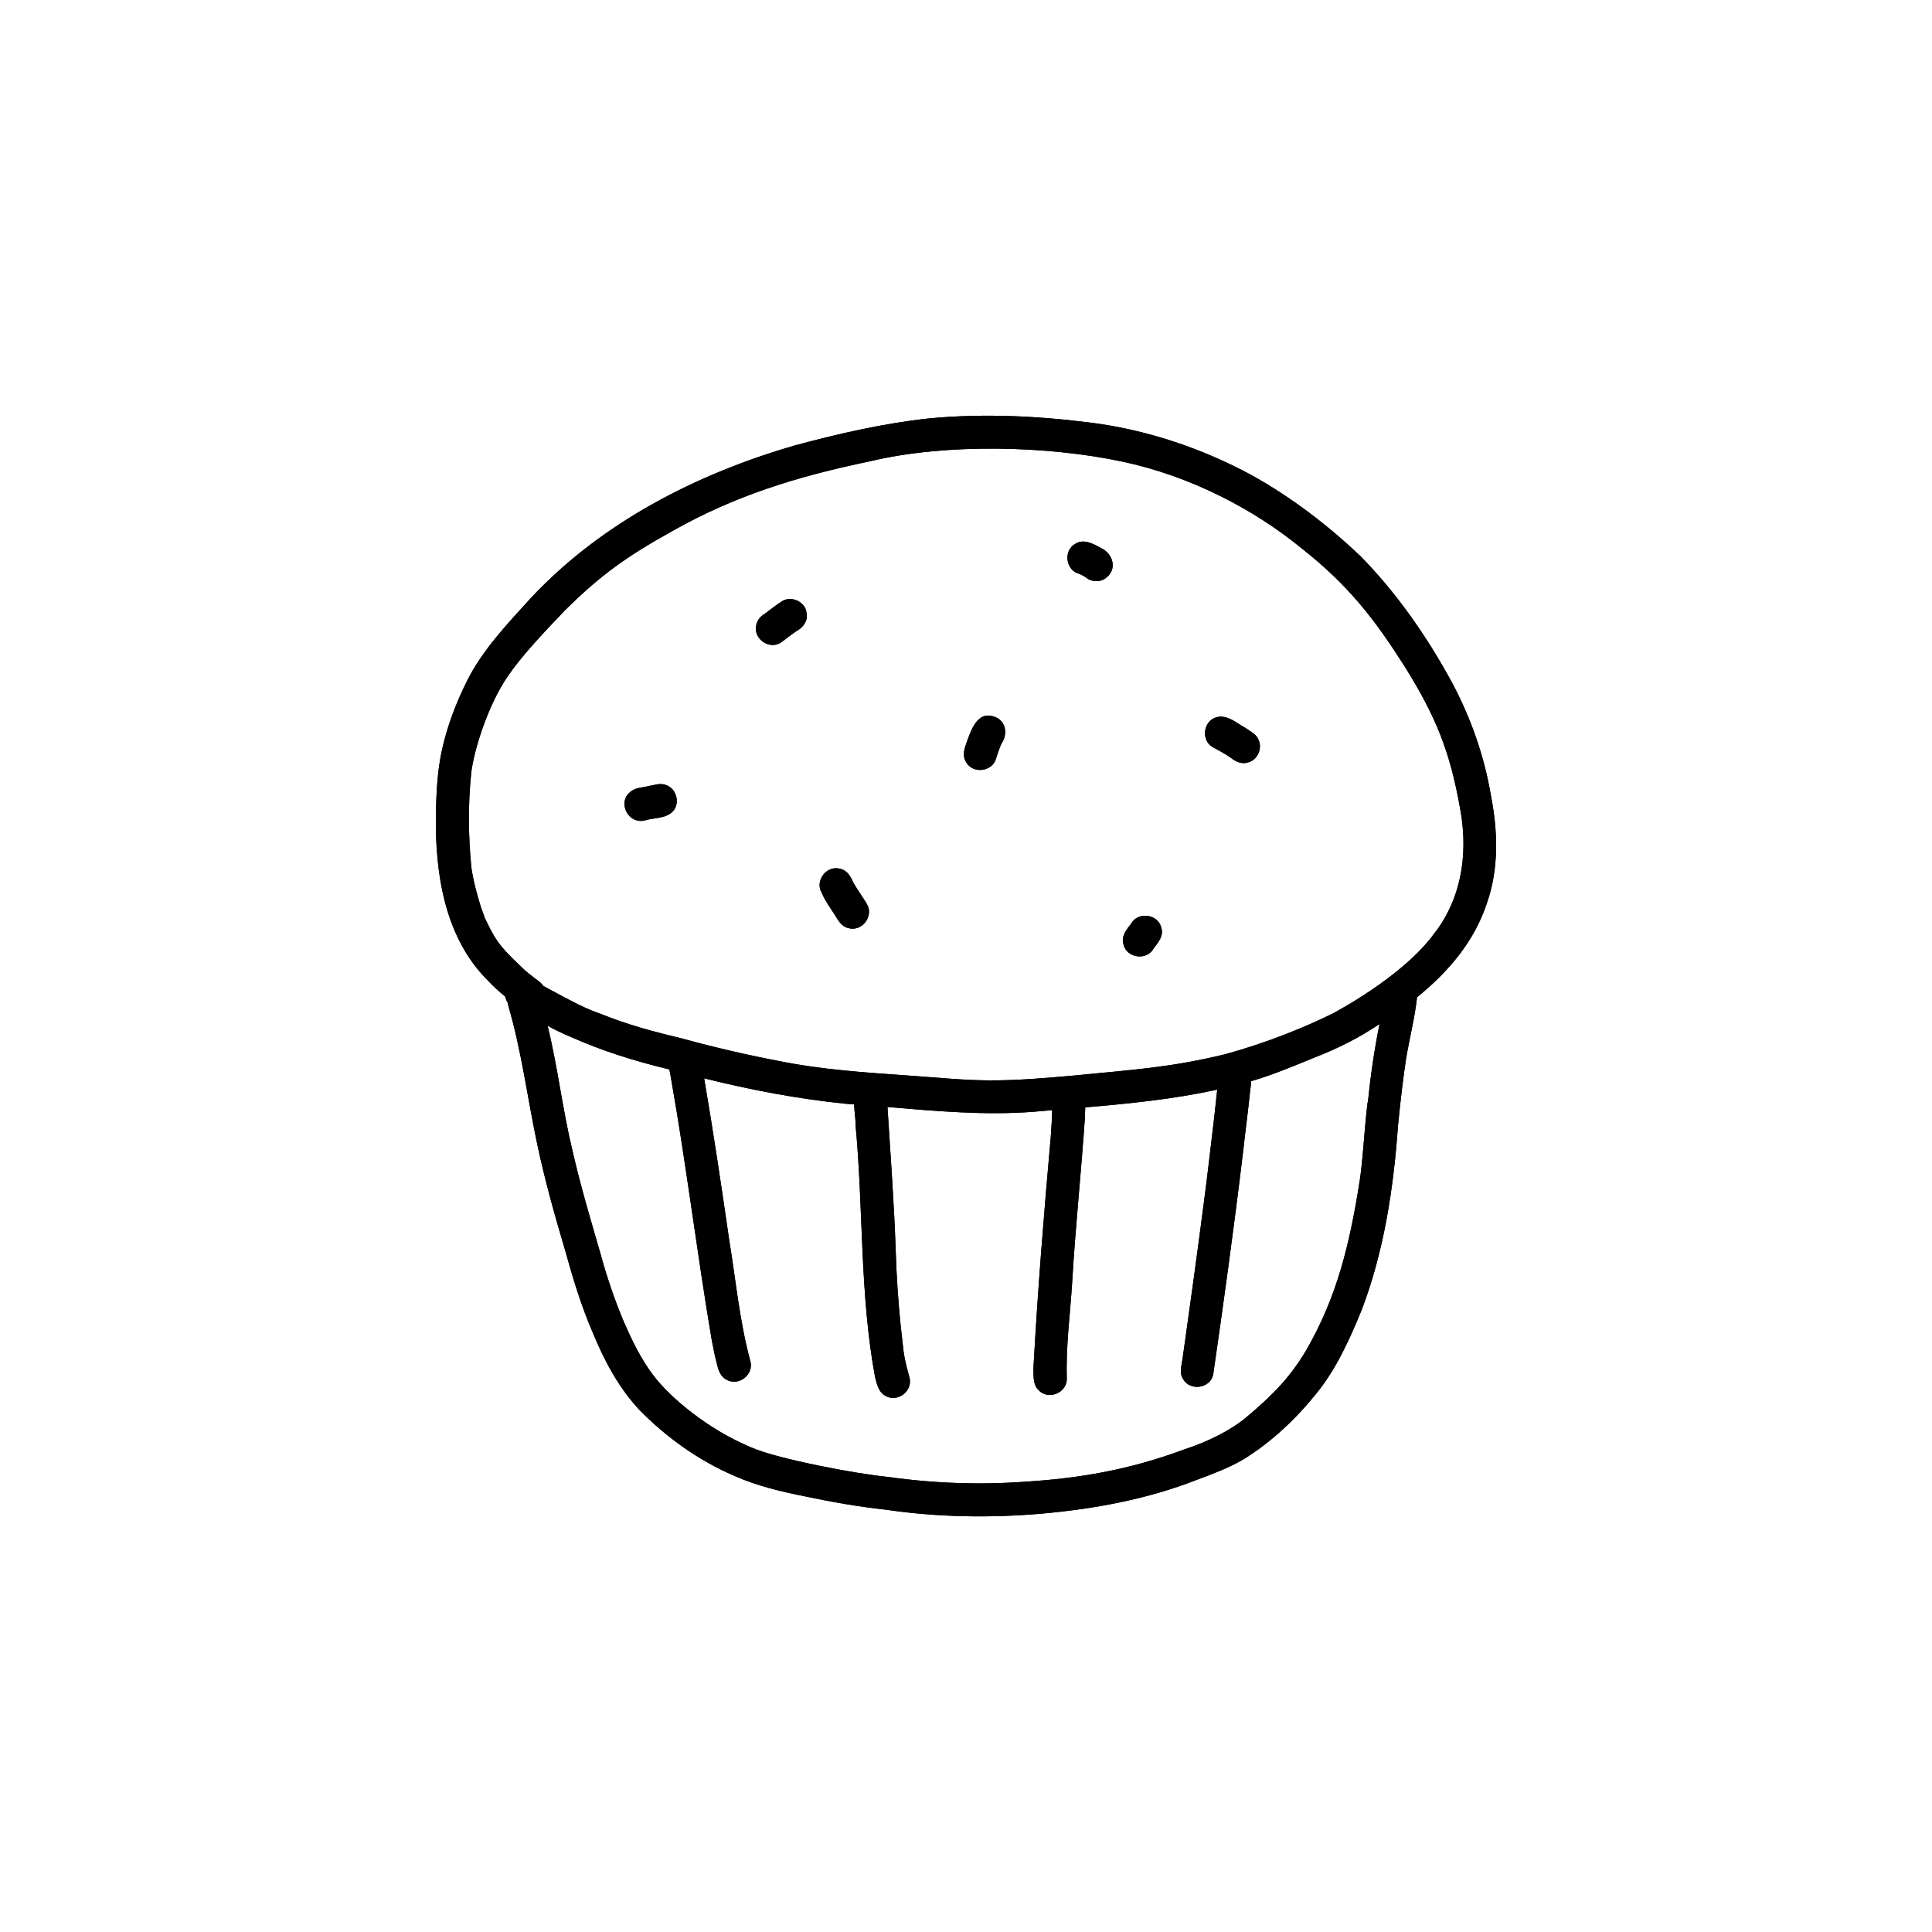
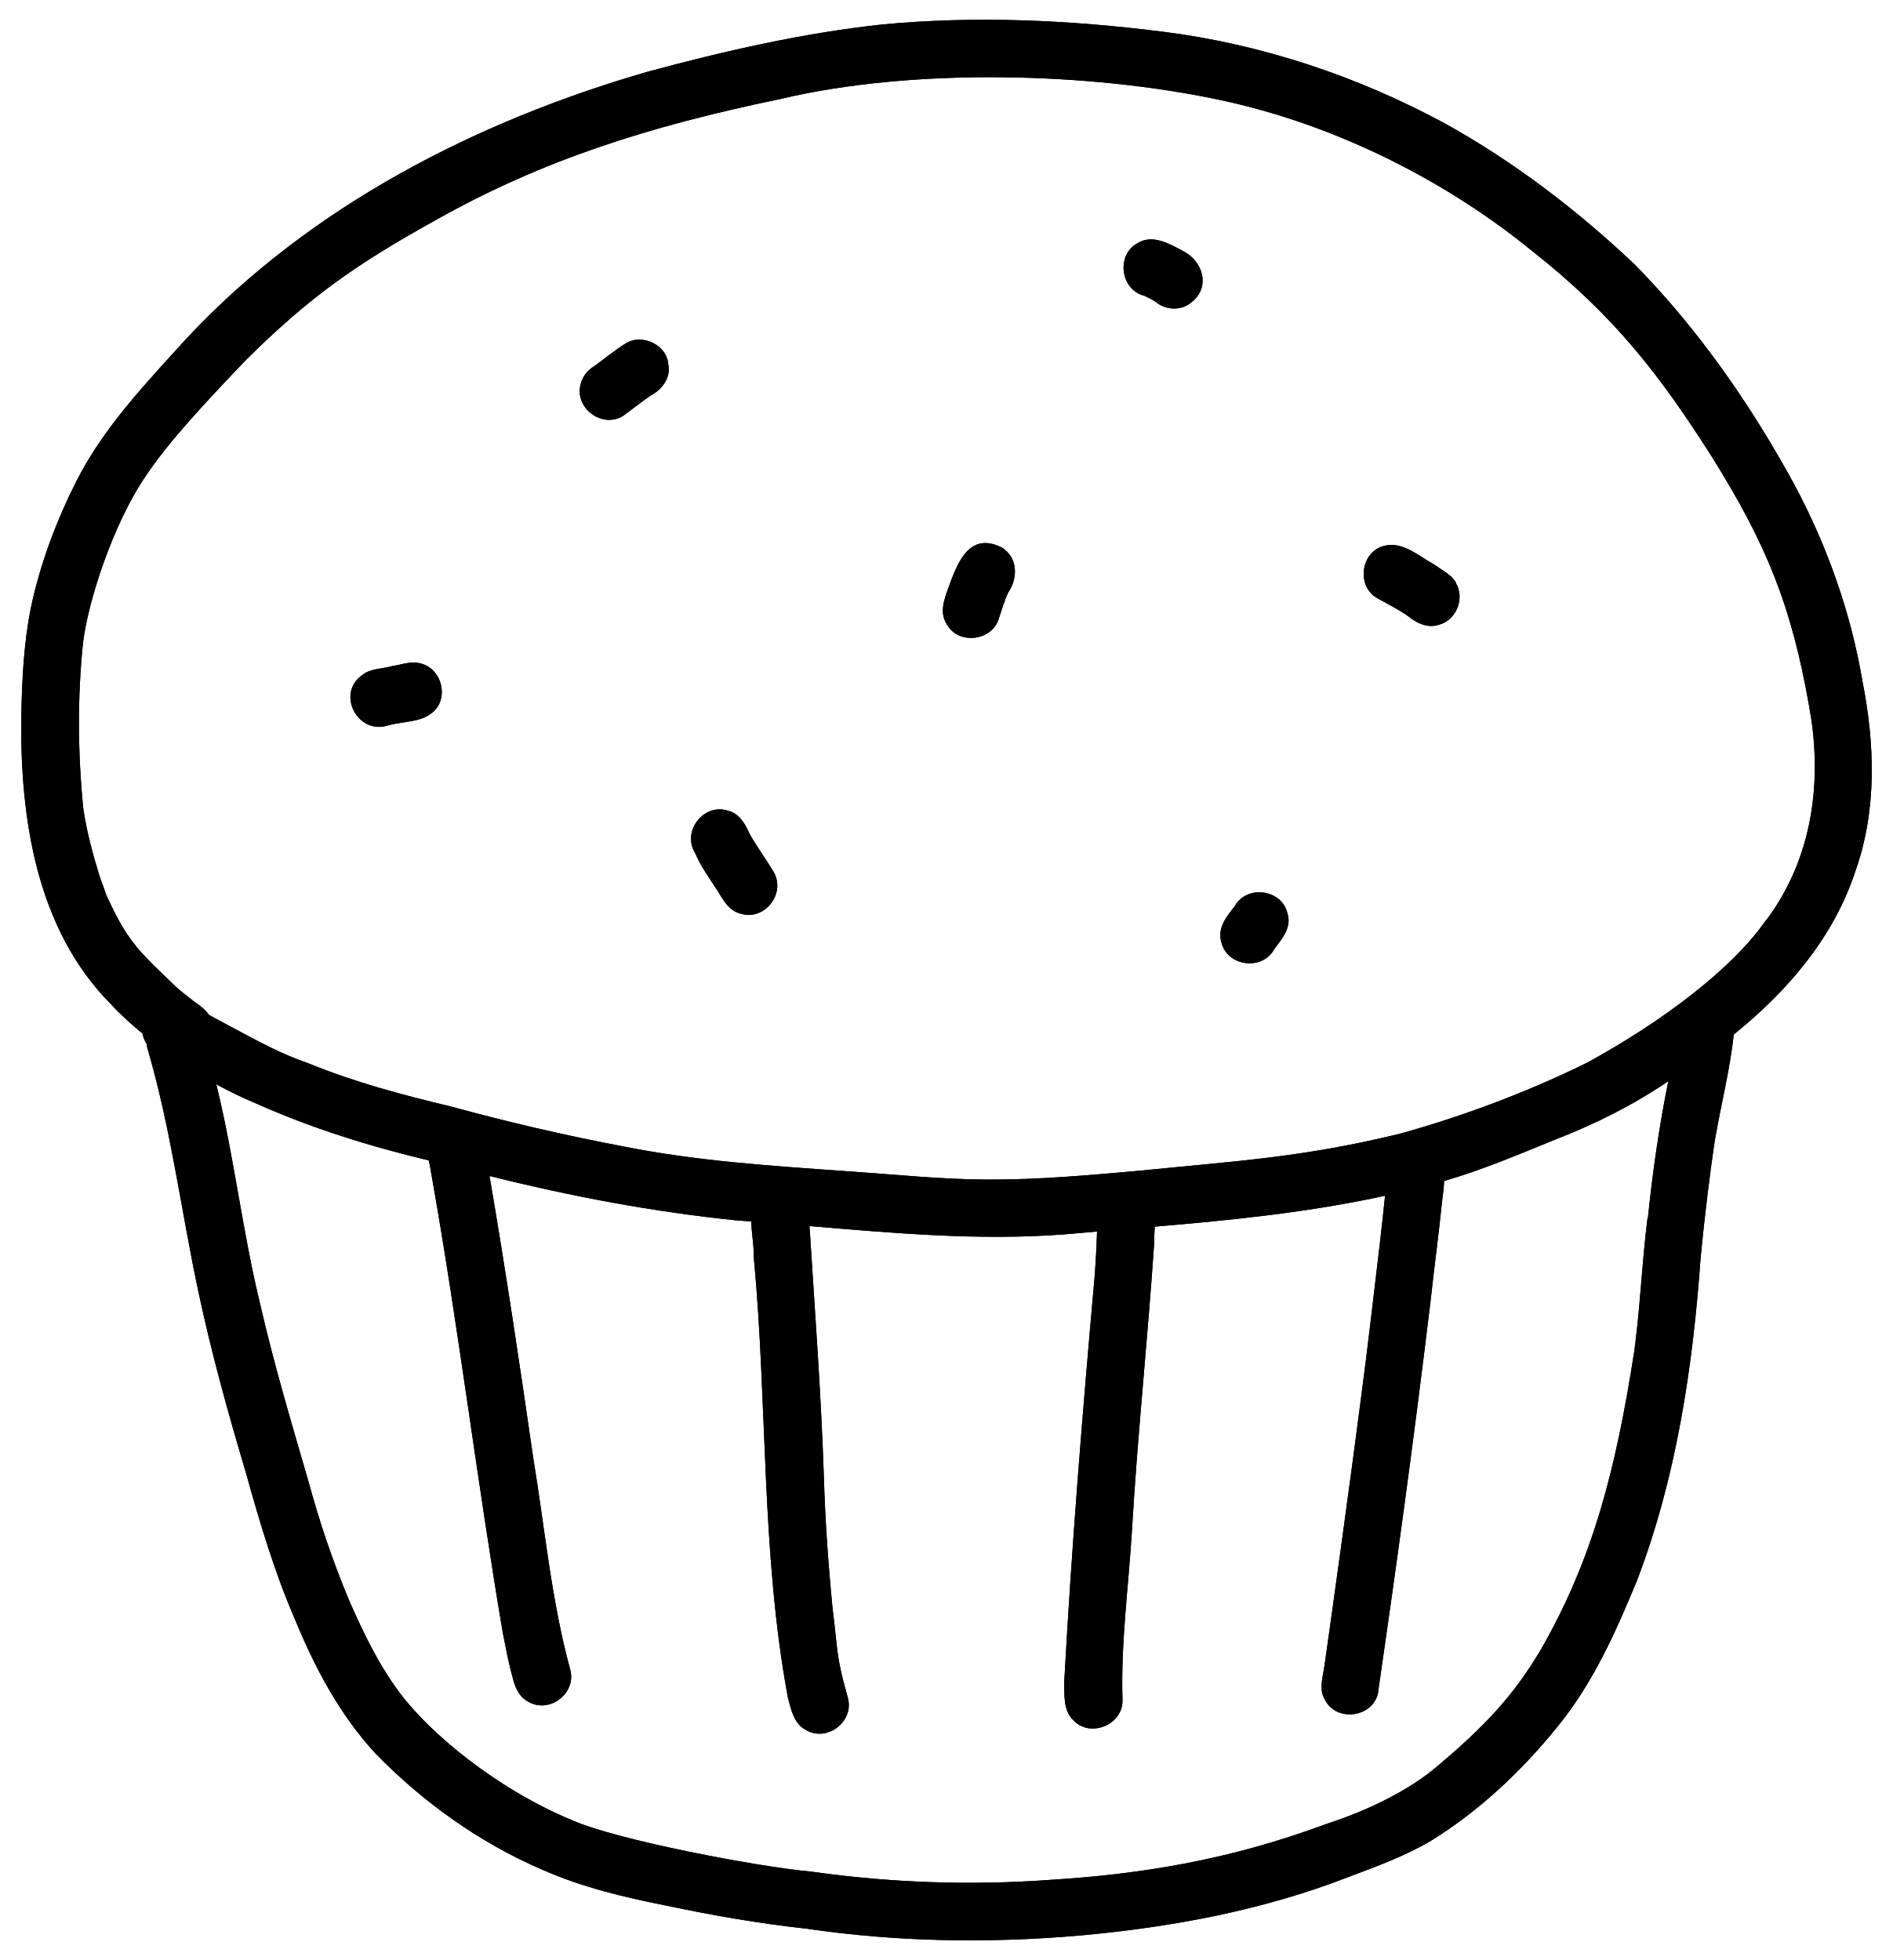
- <svg xmlns="http://www.w3.org/2000/svg" viewBox="0 0 283.46 283.46">
+ <svg xmlns="http://www.w3.org/2000/svg" viewBox="62.16 59.33 159.13 164.80">
  <path fill="currentColor" d="M218.71,116.53c-.98-5.74-2.94-11.24-5.67-16.38-3.66-6.73-8.09-13.12-13.47-18.59-4.83-4.57-10.18-8.66-16-11.88-7.32-3.95-15.38-6.64-23.63-7.68-7.83-.99-15.77-1.36-23.64-.61-6.65.72-13.21,2.22-19.66,3.96-14.45,4.17-28.41,11.33-38.77,22.41-3.39,3.74-6.98,7.47-9.28,12.01-1.69,3.36-3.04,6.91-3.82,10.6-.62,3.03-.76,6.14-.82,9.22-.11,8.54,1.27,17.88,7.55,24.19.81.88,1.7,1.68,2.63,2.44.06.31.18.61.35.87.02.13.04.27.08.41,1.96,6.67,2.82,13.58,4.26,20.36,1.1,5.2,2.53,10.33,4.05,15.43,1.15,4.14,2.38,8.26,4.09,12.21,1.67,4.06,3.75,7.99,6.74,11.24,4,4.11,8.8,7.55,14.08,9.81,3.3,1.46,6.83,2.3,10.36,3,3.89.82,7.81,1.51,11.77,1.94,7.67,1.13,15.43,1.25,23.15.57,7.64-.7,15.26-2.11,22.43-4.9,2.37-.89,4.78-1.77,6.97-3.06,4.08-2.53,7.64-5.88,10.65-9.62,2.98-3.65,4.91-8,6.69-12.33,3.27-8.6,4.66-17.82,5.31-26.96.37-3.91.84-7.54,1.18-9.83.51-3.03,1.28-6,1.62-9.05,4.54-3.67,8.4-8.16,10.24-13.79,1.81-5.14,1.61-10.7.56-15.98ZM200.66,161.72c-.51,3.99-.63,8.02-1.23,12,.03-.21.06-.43.09-.64-1.52,9.72-3.43,17.31-7.85,24.98-2.23,3.76-4.61,6.36-8.75,9.83-2.2,1.88-5.63,3.63-9.23,4.79-8.25,3.07-15.67,4.23-23.07,4.7-6.76.5-13.55.27-20.26-.68-4.59-.42-16.36-2.66-20.1-4.32-6.28-2.6-11.93-7.26-14.51-10.73-1.77-2.37-3.05-5.04-4.23-7.73-1.38-3.28-2.52-6.67-3.45-10.1-1.44-4.95-2.91-9.89-4.06-14.92-1.46-6-2.15-12.16-3.61-18.16-.02-.08-.04-.16-.06-.24,1.08.58,2.18,1.13,3.32,1.6,4.68,2.09,9.56,3.61,14.54,4.8.11.43.17.87.25,1.31,2.26,12.77,3.81,25.65,5.98,38.43.25,1.25.48,2.52.83,3.75.18.79.53,1.6,1.27,2,1.8,1.1,4.15-.7,3.55-2.73-1.58-5.81-2.12-11.85-3.1-17.78-1.14-7.9-2.32-15.8-3.67-23.67,6.86,1.71,13.81,3.03,20.85,3.74.38.03.77.05,1.15.08.03.99.23,2.02.21,2.95,1.17,12.36.6,24.89,2.88,37.13.27.99.5,2.13,1.47,2.66,1.8,1.1,4.15-.7,3.55-2.73-1.02-3.59-.83-4.04-1.27-7.46-.36-3.65-.62-7.32-.73-10.98-.23-7.07-.77-14.12-1.21-21.18,7.12.6,14.26,1.24,21.4.7.92-.08,1.85-.16,2.77-.24-.04,1.29-.11,2.58-.21,3.87-1.01,11.33-1.93,22.68-2.55,34.04.03,1.09-.09,2.36.77,3.18,1.42,1.52,4.19.38,4.13-1.71-.15-4.73.5-9.46.79-14.17.47-8.12,1.34-16.22,1.88-24.34-.01-.41.02-.84.04-1.28,6.5-.55,13-1.21,19.36-2.6-.13,1.29-.27,2.58-.42,3.87-.54,4.46-1.03,8.92-1.63,13.37-.67,5.26-2.32,17.23-3.04,22.27-.14.98-.51,2.03.07,2.93.98,1.81,3.93,1.44,4.42-.58,1.45-10.01,2.95-20.74,4.43-33.04.3-2.77.68-5.53.96-8.3.06-.55.16-1.16.18-1.76,3.2-.93,6.27-2.23,9.35-3.49,3.33-1.29,6.53-2.89,9.49-4.9-.76,3.79-1.32,7.62-1.71,11.48ZM210.64,136.66c-2.8,4.08-8.67,8.52-15,11.99-4.21,2.09-9.81,4.36-15.86,6.02-8.12,1.97-13.45,2.26-21.99,3.11-4.19.37-8.38.75-12.59.73-3.72-.01-7.42-.39-11.12-.65-7.48-.53-13.32-.91-19.44-2.12-4.91-.93-9.78-2.06-14.6-3.38-4.03-.96-8.05-2.03-11.89-3.6-2.44-.85-4-1.72-7.29-3.48-.38-.21-.76-.41-1.14-.62-.29-.44-.74-.77-1.19-1.08-.37-.29-1.3-1.01-1.56-1.26-3.03-2.91-4-3.73-5.64-7.23-.45-.94-.05-.08-.79-2.06-.58-1.88-1.1-3.78-1.38-5.73-.46-4.63-.5-9.31-.02-13.94.4-3.33,2.45-9.9,5.32-14.08,1.96-2.91,4.94-6.08,8.36-9.67,5.37-5.32,9.21-8.03,16.03-11.81,8.89-5,17.86-7.86,28.88-10.14,11.25-2.67,26.04-2.24,36.87.05,10.12,2.13,19.43,7.06,26.35,12.72,6.96,5.48,10.79,10.51,15.11,17.3,4.56,7.3,6.69,12.47,8.18,20.98,1.01,5.43.68,12.23-3.58,17.96Z" />
  <path fill="currentColor" d="M127.17,132.6c-.63-1.04-1.35-2.03-1.96-3.08-.39-.88-.88-1.81-1.9-2.04-2.02-.61-3.83,1.75-2.73,3.55.48,1.13,1.2,2.12,1.87,3.15.5.81.99,1.75,1.99,1.98,2.02.61,3.83-1.75,2.73-3.55Z" />
  <path fill="currentColor" d="M146.3,105.33c-2.69-1.29-3.67,1.36-4.41,3.41-.36.98-.77,2.09-.15,3.06.98,1.82,3.93,1.43,4.42-.58.49-1.53.64-1.81.75-2.07.86-1.24.81-3.02-.61-3.83Z" />
  <path fill="currentColor" d="M161.56,80.41c-1.14-.61-2.54-1.41-3.78-.63-1.82.98-1.43,3.93.58,4.42.02,0,.02,0,.04.02.44.19.85.43,1.23.72.81.48,1.97.45,2.68-.19,1.65-1.25.98-3.52-.75-4.33Z" />
  <path fill="currentColor" d="M184.55,108.32c-.39-.69-1.15-1.03-1.77-1.49-1.3-.7-2.67-2-4.24-1.61-2.01.48-2.39,3.43-.58,4.42.87.48,1.76.93,2.57,1.5.72.58,1.62,1.03,2.56.73,1.5-.38,2.24-2.23,1.44-3.55Z" />
  <path fill="currentColor" d="M170.38,136.1c-.48-2.01-3.43-2.39-4.42-.58-.7.87-1.5,1.88-1.12,3.06.48,2.01,3.43,2.39,4.42.58.67-.9,1.52-1.86,1.12-3.06Z" />
  <path fill="currentColor" d="M118.34,89.98c-.11-1.66-2.21-2.64-3.59-1.77-.93.58-1.77,1.28-2.65,1.92-.54.31-.95.84-1.11,1.44-.61,2.02,1.75,3.83,3.55,2.73.78-.57,1.53-1.18,2.33-1.72.94-.49,1.71-1.51,1.47-2.61Z" />
  <path fill="currentColor" d="M97.54,115.12c-.81-.24-1.63.1-2.44.22-.84.24-1.84.19-2.53.78-2.12,1.53-.39,4.94,2.11,4.23,1.15-.35,2.73-.27,3.68-1,1.61-1.08,1.03-3.77-.82-4.23Z" />
  <path fill="currentColor" d="M218.71,116.53c-.98-5.74-2.94-11.24-5.67-16.38-3.66-6.73-8.09-13.12-13.47-18.59-4.83-4.57-10.18-8.66-16-11.88-7.32-3.95-15.38-6.64-23.63-7.68-7.83-.99-15.77-1.36-23.64-.61-6.65.72-13.21,2.22-19.66,3.96-14.45,4.17-28.41,11.33-38.77,22.41-3.39,3.74-6.98,7.47-9.28,12.01-1.69,3.36-3.04,6.91-3.82,10.6-.62,3.03-.76,6.14-.82,9.22-.11,8.54,1.27,17.88,7.55,24.19.81.88,1.7,1.68,2.63,2.44.06.31.18.61.35.87.02.13.04.27.08.41,1.96,6.67,2.82,13.58,4.26,20.36,1.1,5.2,2.53,10.33,4.05,15.43,1.15,4.14,2.38,8.26,4.09,12.21,1.67,4.06,3.75,7.99,6.74,11.24,4,4.11,8.8,7.55,14.08,9.81,3.3,1.46,6.83,2.3,10.36,3,3.89.82,7.81,1.51,11.77,1.94,7.67,1.13,15.43,1.25,23.15.57,7.64-.7,15.26-2.11,22.43-4.9,2.37-.89,4.78-1.77,6.97-3.06,4.08-2.53,7.64-5.88,10.65-9.62,2.98-3.65,4.91-8,6.69-12.33,3.27-8.6,4.66-17.82,5.31-26.96.37-3.91.84-7.54,1.18-9.83.51-3.03,1.28-6,1.62-9.05,4.54-3.67,8.4-8.16,10.24-13.79,1.81-5.14,1.61-10.7.56-15.98ZM200.66,161.72c-.51,3.99-.63,8.02-1.23,12,.03-.21.06-.43.09-.64-1.52,9.72-3.43,17.31-7.85,24.98-2.23,3.76-4.61,6.36-8.75,9.83-2.2,1.88-5.63,3.63-9.23,4.79-8.25,3.07-15.67,4.23-23.07,4.7-6.76.5-13.55.27-20.26-.68-4.59-.42-16.36-2.66-20.1-4.32-6.28-2.6-11.93-7.26-14.51-10.73-1.77-2.37-3.05-5.04-4.23-7.73-1.38-3.28-2.52-6.67-3.45-10.1-1.44-4.95-2.91-9.89-4.06-14.92-1.46-6-2.15-12.16-3.61-18.16-.02-.08-.04-.16-.06-.24,1.08.58,2.18,1.13,3.32,1.6,4.68,2.09,9.56,3.61,14.54,4.8.11.43.17.87.25,1.31,2.26,12.77,3.81,25.65,5.98,38.43.25,1.25.48,2.52.83,3.75.18.79.53,1.6,1.27,2,1.8,1.1,4.15-.7,3.55-2.73-1.58-5.81-2.12-11.85-3.1-17.78-1.14-7.9-2.32-15.8-3.67-23.67,6.86,1.71,13.81,3.03,20.85,3.74.38.03.77.05,1.15.08.03.99.23,2.02.21,2.95,1.17,12.36.6,24.89,2.88,37.13.27.99.5,2.13,1.47,2.66,1.8,1.1,4.15-.7,3.55-2.73-1.02-3.59-.83-4.04-1.27-7.46-.36-3.65-.62-7.32-.73-10.98-.23-7.07-.77-14.12-1.21-21.18,7.12.6,14.26,1.24,21.4.7.92-.08,1.85-.16,2.77-.24-.04,1.29-.11,2.58-.21,3.87-1.01,11.33-1.93,22.68-2.55,34.04.03,1.09-.09,2.36.77,3.18,1.42,1.52,4.19.38,4.13-1.71-.15-4.73.5-9.46.79-14.17.47-8.12,1.34-16.22,1.88-24.34-.01-.41.02-.84.04-1.28,6.5-.55,13-1.21,19.36-2.6-.13,1.29-.27,2.58-.42,3.87-.54,4.46-1.03,8.92-1.63,13.37-.67,5.26-2.32,17.23-3.04,22.27-.14.98-.51,2.03.07,2.93.98,1.81,3.93,1.44,4.42-.58,1.45-10.01,2.95-20.74,4.43-33.04.3-2.77.68-5.53.96-8.3.06-.55.16-1.16.18-1.76,3.2-.93,6.27-2.23,9.35-3.49,3.33-1.29,6.53-2.89,9.49-4.9-.76,3.79-1.32,7.62-1.71,11.48ZM210.64,136.66c-2.8,4.08-8.67,8.52-15,11.99-4.21,2.09-9.81,4.36-15.86,6.02-8.12,1.97-13.45,2.26-21.99,3.11-4.19.37-8.38.75-12.59.73-3.72-.01-7.42-.39-11.12-.65-7.48-.53-13.32-.91-19.44-2.12-4.91-.93-9.78-2.06-14.6-3.38-4.03-.96-8.05-2.03-11.89-3.6-2.44-.85-4-1.72-7.29-3.48-.38-.21-.76-.41-1.14-.62-.29-.44-.74-.77-1.19-1.08-.37-.29-1.3-1.01-1.56-1.26-3.03-2.91-4-3.73-5.64-7.23-.45-.94-.05-.08-.79-2.06-.58-1.88-1.1-3.78-1.38-5.73-.46-4.63-.5-9.31-.02-13.94.4-3.33,2.45-9.9,5.32-14.08,1.96-2.91,4.94-6.08,8.36-9.67,5.37-5.32,9.21-8.03,16.03-11.81,8.89-5,17.86-7.86,28.88-10.14,11.25-2.67,26.04-2.24,36.87.05,10.12,2.13,19.43,7.06,26.35,12.72,6.96,5.48,10.79,10.51,15.11,17.3,4.56,7.3,6.69,12.47,8.18,20.98,1.01,5.43.68,12.23-3.58,17.96Z" />
  <path fill="currentColor" d="M127.17,132.6c-.63-1.04-1.35-2.03-1.96-3.08-.39-.88-.88-1.81-1.9-2.04-2.02-.61-3.83,1.75-2.73,3.55.48,1.13,1.2,2.12,1.87,3.15.5.81.99,1.75,1.99,1.98,2.02.61,3.83-1.75,2.73-3.55Z" />
  <path fill="currentColor" d="M146.3,105.33c-2.69-1.29-3.67,1.36-4.41,3.41-.36.98-.77,2.09-.15,3.06.98,1.82,3.93,1.43,4.42-.58.49-1.53.64-1.81.75-2.07.86-1.24.81-3.02-.61-3.83Z" />
  <path fill="currentColor" d="M161.56,80.41c-1.14-.61-2.54-1.41-3.78-.63-1.82.98-1.43,3.93.58,4.42.02,0,.02,0,.04.02.44.19.85.43,1.23.72.81.48,1.97.45,2.68-.19,1.65-1.25.98-3.52-.75-4.33Z" />
  <path fill="currentColor" d="M184.55,108.32c-.39-.69-1.15-1.03-1.77-1.49-1.3-.7-2.67-2-4.24-1.61-2.01.48-2.39,3.43-.58,4.42.87.48,1.76.93,2.57,1.5.72.58,1.62,1.03,2.56.73,1.5-.38,2.24-2.23,1.44-3.55Z" />
  <path fill="currentColor" d="M170.38,136.1c-.48-2.01-3.43-2.39-4.42-.58-.7.87-1.5,1.88-1.12,3.06.48,2.01,3.43,2.39,4.42.58.67-.9,1.52-1.86,1.12-3.06Z" />
  <path fill="currentColor" d="M118.34,89.98c-.11-1.66-2.21-2.64-3.59-1.77-.93.58-1.77,1.28-2.65,1.92-.54.31-.95.84-1.11,1.44-.61,2.02,1.75,3.83,3.55,2.73.78-.57,1.53-1.18,2.33-1.72.94-.49,1.71-1.51,1.47-2.61Z" />
  <path fill="currentColor" d="M97.54,115.12c-.81-.24-1.63.1-2.44.22-.84.24-1.84.19-2.53.78-2.12,1.53-.39,4.94,2.11,4.23,1.15-.35,2.73-.27,3.68-1,1.61-1.08,1.03-3.77-.82-4.23Z" />
</svg>
